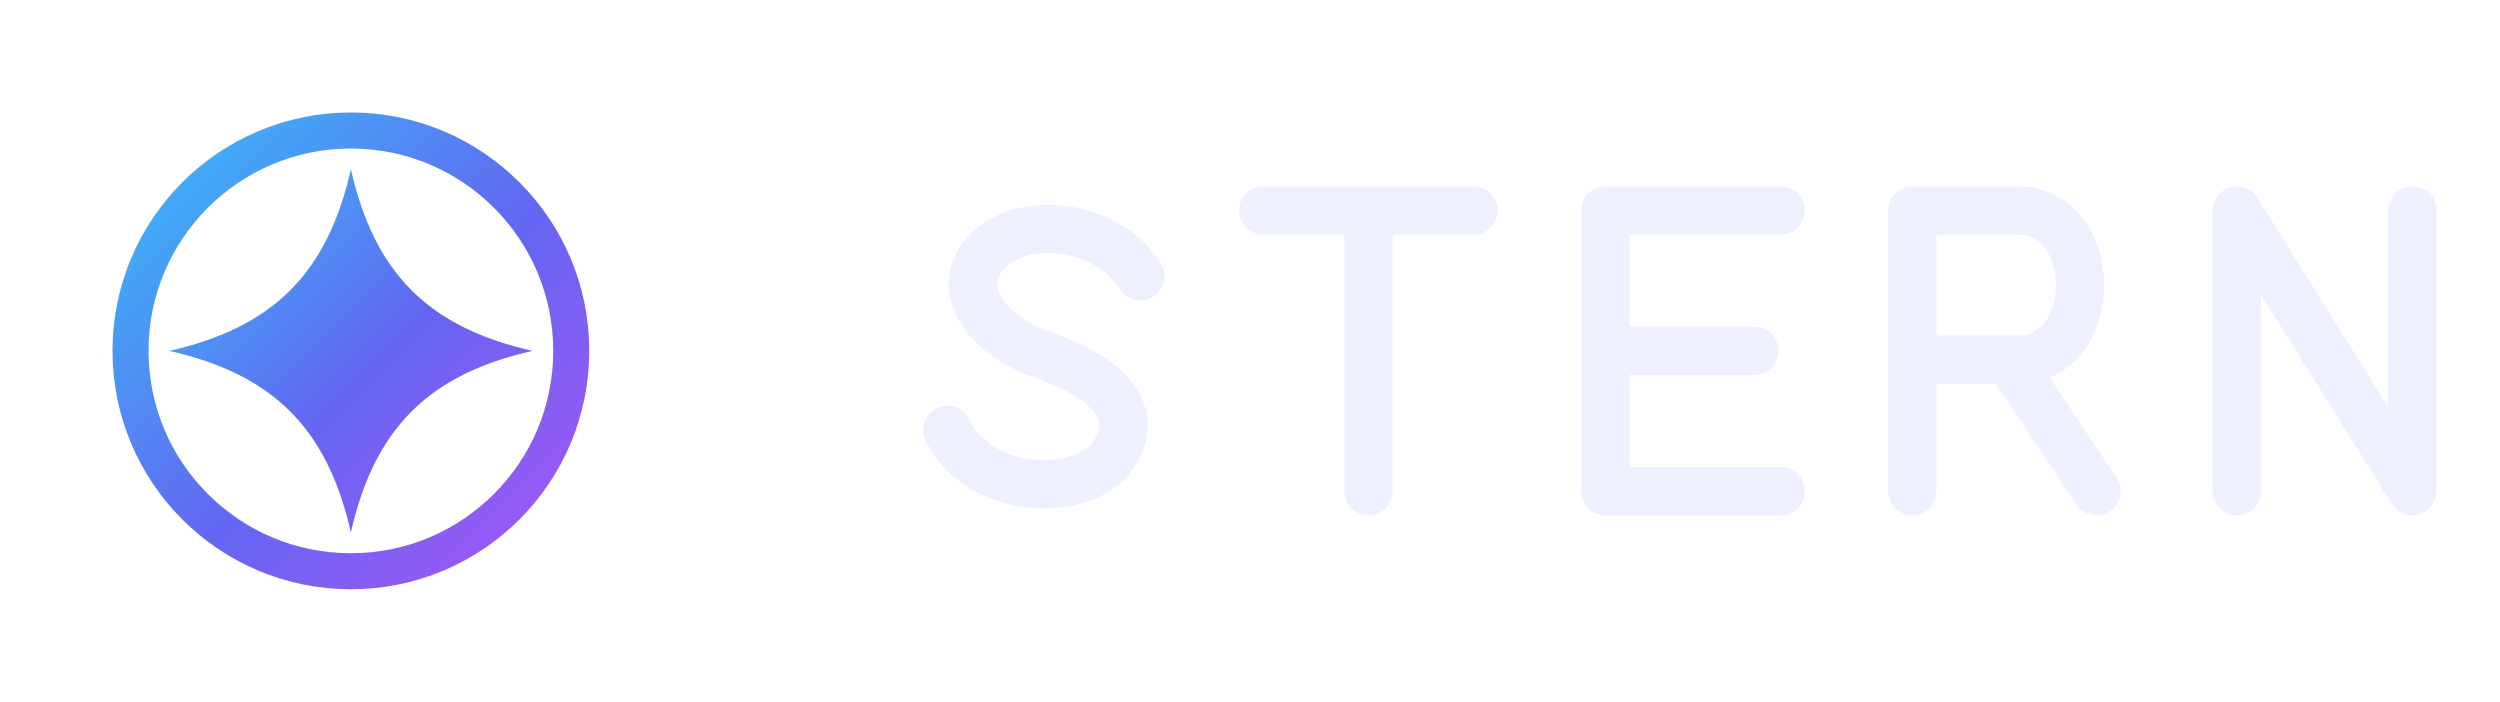
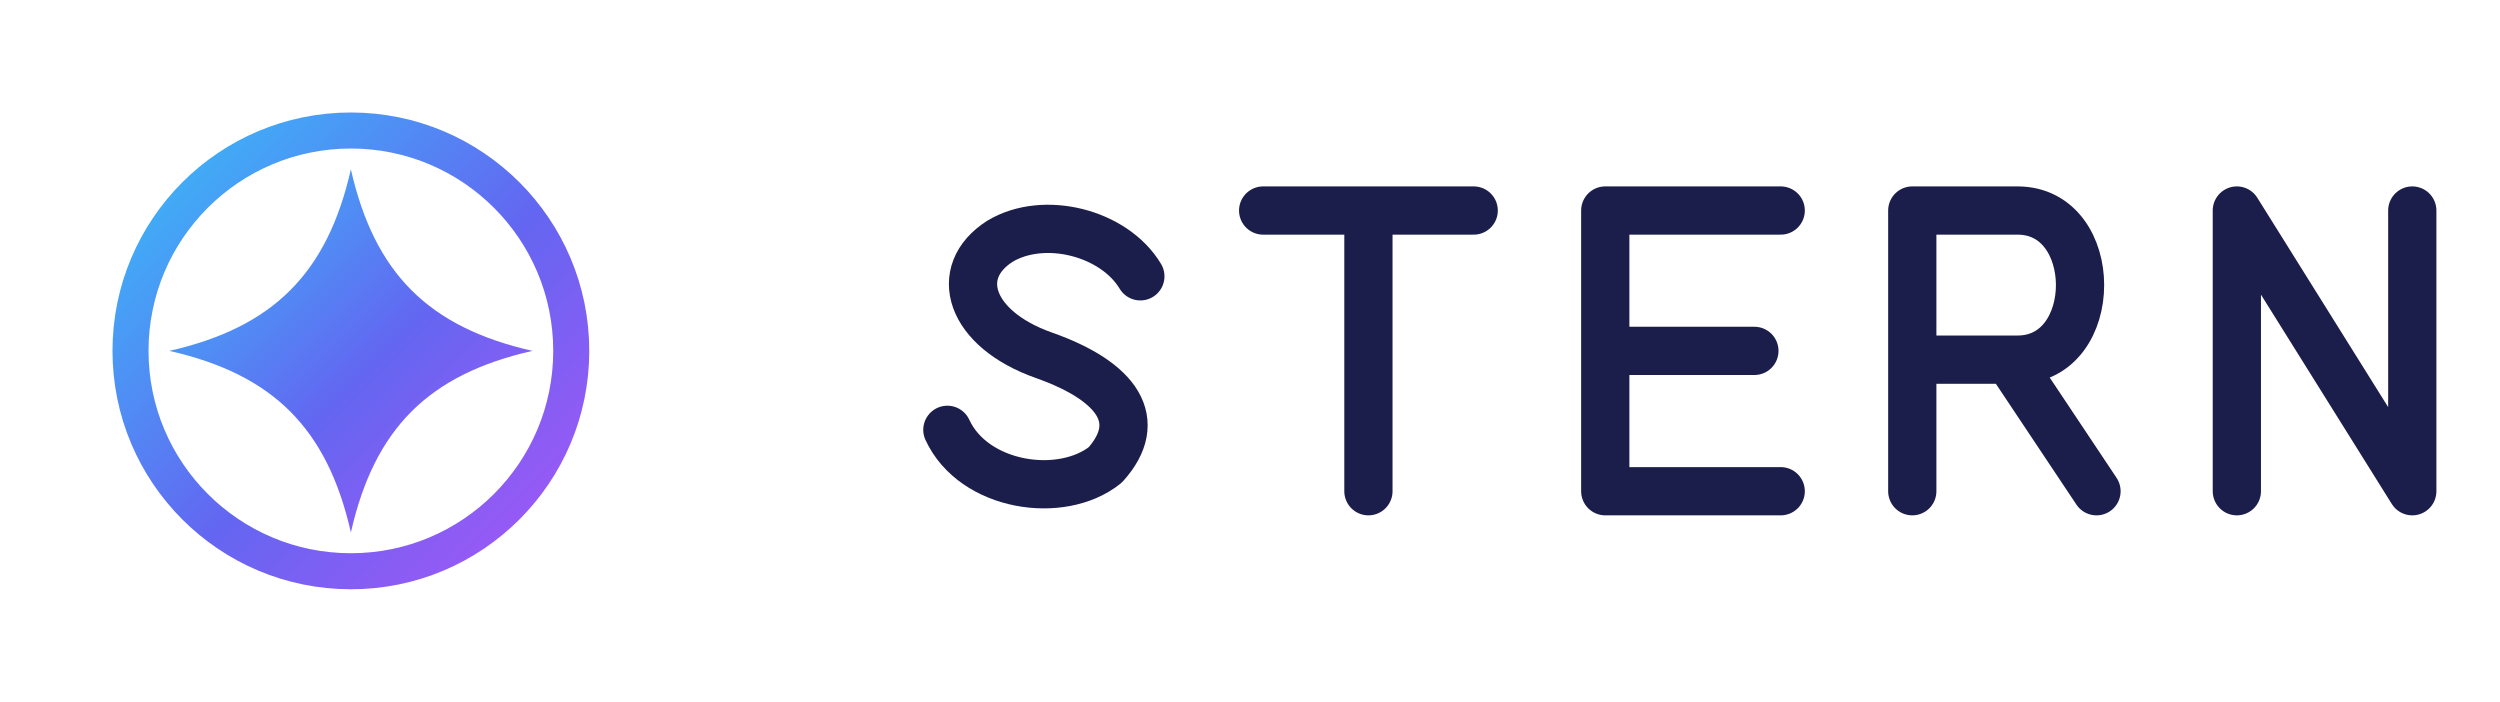
<svg xmlns="http://www.w3.org/2000/svg" viewBox="0 0 570 160" width="570" height="160">
  <defs>
    <linearGradient id="stern-g" x1="0" y1="0" x2="1" y2="1">
      <stop offset="0" stop-color="#38bdf8" />
      <stop offset=".55" stop-color="#6366f1" />
      <stop offset="1" stop-color="#a855f7" />
    </linearGradient>
-     <style>@media (prefers-color-scheme: light){.stern-wordmark{stroke:#1b1e4b}}</style>
  </defs>
  <g transform="translate(80 80) scale(0.158)">
    <circle r="318" fill="none" stroke="url(#stern-g)" stroke-width="52" />
    <path d="M0 -262 C34 -112 112 -34 262 0 C112 34 34 112 0 262 C-34 112 -112 34 -262 0 C-112 -34 -34 -112 0 -262 Z" fill="url(#stern-g)" />
  </g>
-   <g class="stern-wordmark" fill="none" stroke="#eef0ff" stroke-width="11" stroke-linecap="round" stroke-linejoin="round">
+   <g class="stern-wordmark" fill="none" stroke="#1b1e4b" stroke-width="11" stroke-linecap="round" stroke-linejoin="round">
    <path transform="translate(214 48)" d="M46 15 C40 5 24 1 14 7 C3 14 7 27 24 33 C41 39 47 48 38 58 C28 66 8 63 2 50" />
    <path transform="translate(288 48)" d="M0 0 H48 M24 0 V64" />
    <path transform="translate(362 48)" d="M44 0 H4 V64 H44 M4 32 H38" />
    <path transform="translate(432 48)" d="M4 64 V0 H28 C47 0 47 34 28 34 H4 M26 34 L46 64" />
    <path transform="translate(506 48)" d="M4 64 V0 L44 64 V0" />
  </g>
</svg>
